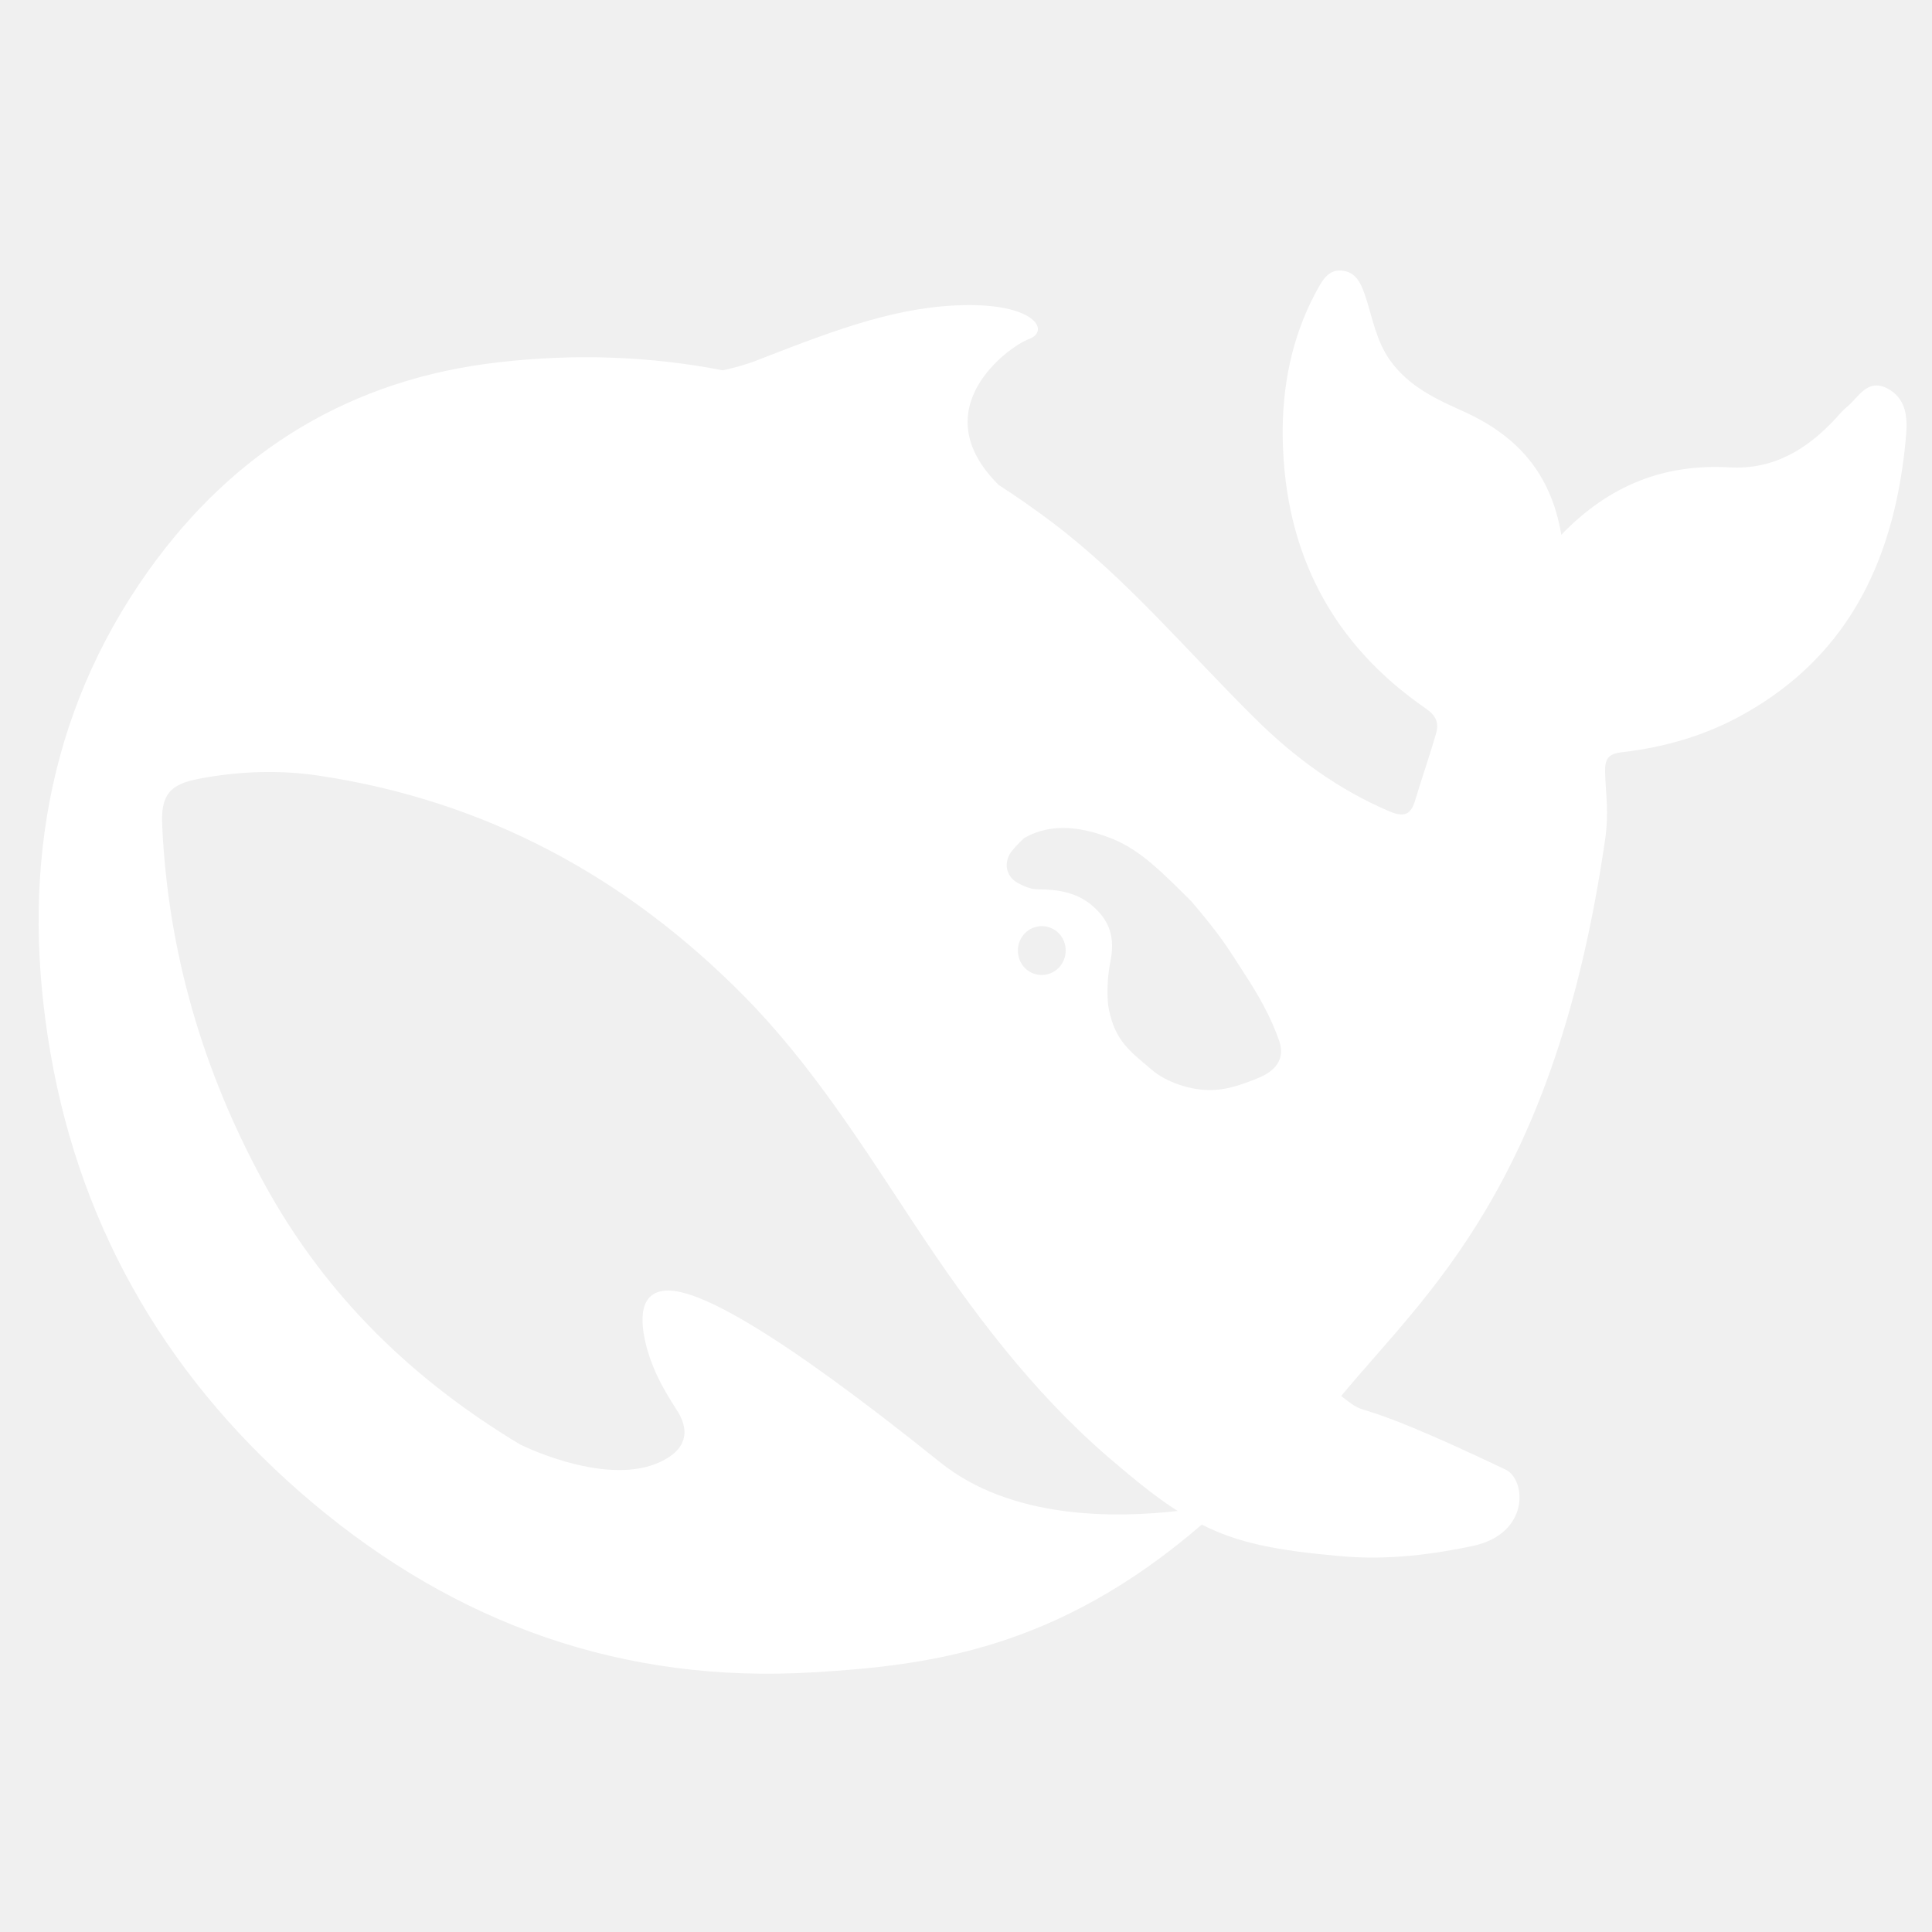
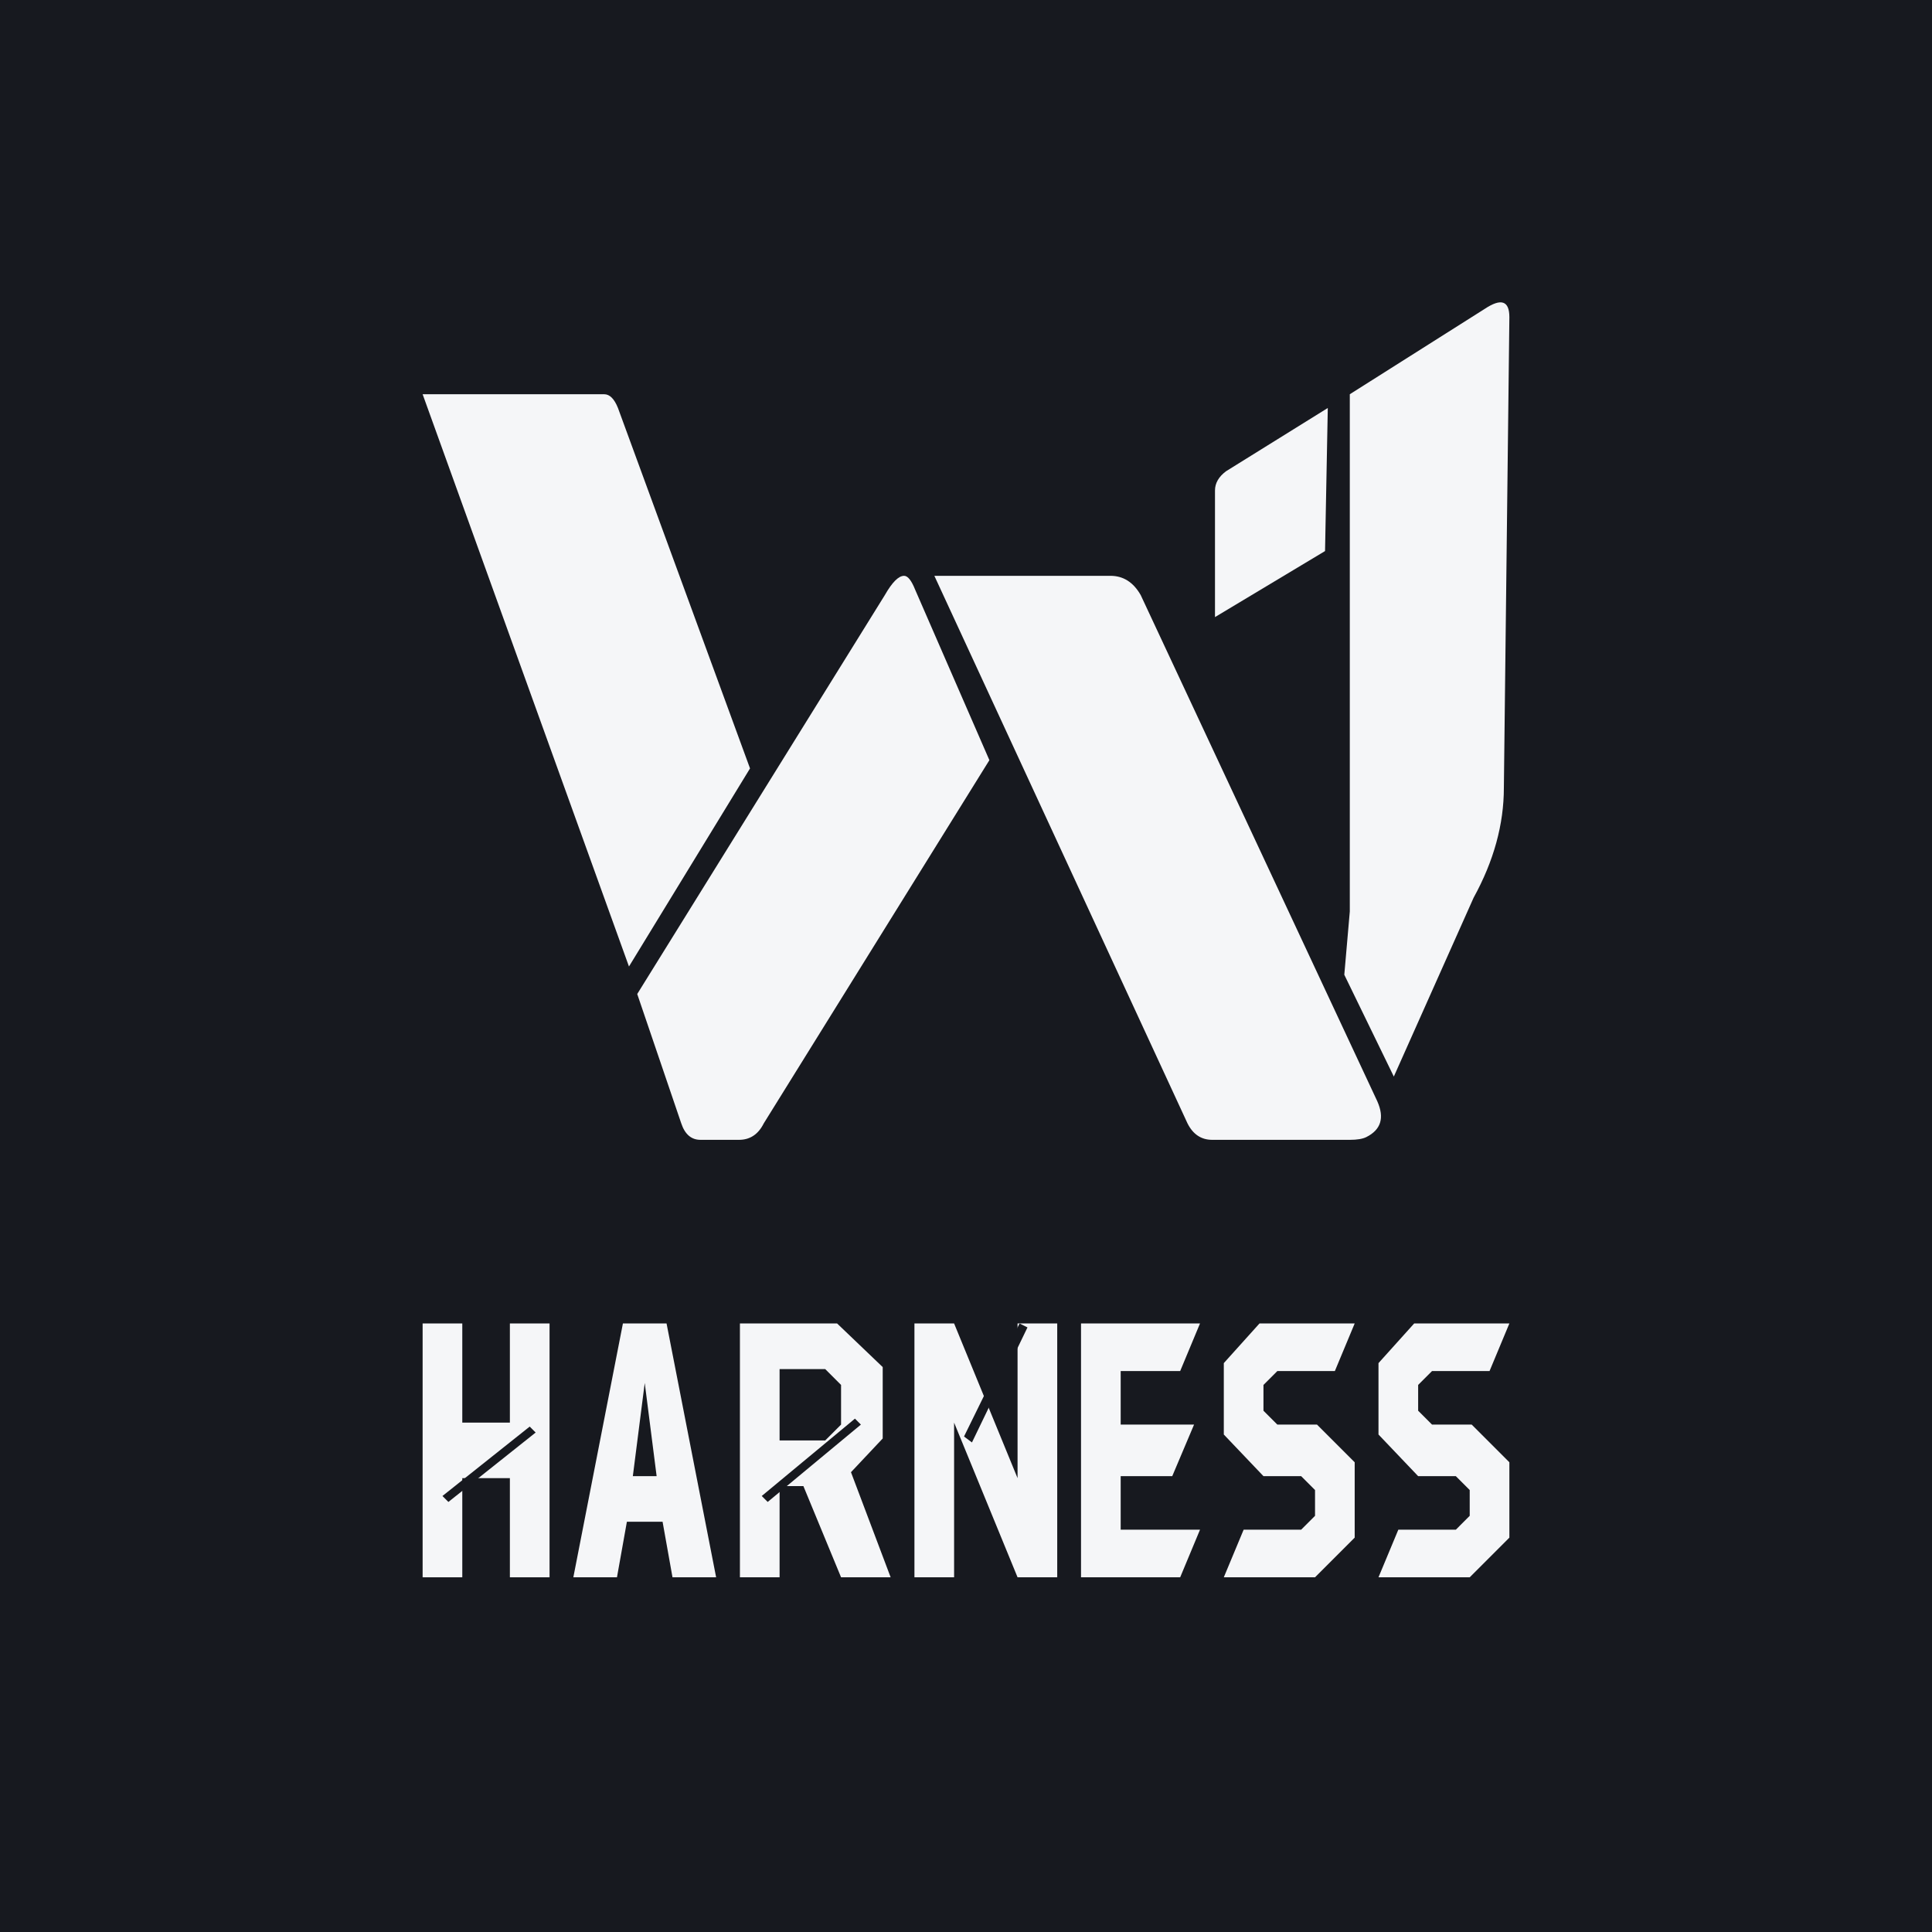
- <svg xmlns="http://www.w3.org/2000/svg" width="50" height="50" viewBox="0 0 50 50" fill="none">
-   <path id="path" d="M48.835 10.048C48.323 9.792 48.102 10.28 47.803 10.528C47.701 10.608 47.614 10.712 47.527 10.808C46.779 11.624 45.905 12.16 44.762 12.096C43.092 12 41.666 12.536 40.406 13.84C40.138 12.232 39.248 11.272 37.893 10.656C37.184 10.336 36.467 10.016 35.97 9.32C35.623 8.824 35.529 8.272 35.356 7.728C35.246 7.4 35.135 7.064 34.765 7.008C34.363 6.944 34.206 7.288 34.048 7.576C33.418 8.752 33.173 10.048 33.197 11.36C33.252 14.312 34.474 16.664 36.9 18.336C37.176 18.528 37.247 18.72 37.16 19C36.995 19.576 36.797 20.136 36.624 20.712C36.514 21.08 36.349 21.16 35.962 21C34.631 20.432 33.481 19.592 32.464 18.576C30.739 16.872 29.179 14.992 27.233 13.52C26.776 13.176 26.319 12.856 25.847 12.552C23.862 10.584 26.107 8.968 26.627 8.776C27.17 8.576 26.816 7.888 25.059 7.896C23.302 7.904 21.695 8.504 19.647 9.304C19.348 9.424 19.032 9.512 18.709 9.584C16.85 9.224 14.92 9.144 12.903 9.376C9.106 9.808 6.073 11.64 3.843 14.768C1.165 18.528 0.534 22.8 1.307 27.256C2.118 31.952 4.466 35.84 8.074 38.88C11.816 42.032 16.125 43.576 21.041 43.28C24.027 43.104 27.352 42.696 31.102 39.456C32.047 39.936 33.04 40.128 34.686 40.272C35.955 40.392 37.176 40.208 38.121 40.008C39.602 39.688 39.499 38.288 38.964 38.032C34.623 35.968 35.576 36.808 34.71 36.128C36.916 33.464 40.24 30.696 41.54 21.728C41.643 21.016 41.556 20.568 41.54 19.992C41.532 19.64 41.611 19.504 42.005 19.464C43.092 19.336 44.148 19.032 45.117 18.488C47.929 16.92 49.064 14.344 49.331 11.256C49.371 10.784 49.324 10.296 48.835 10.048ZM24.326 37.84C20.12 34.464 18.079 33.352 17.236 33.4C16.448 33.448 16.59 34.368 16.763 34.968C16.944 35.56 17.181 35.968 17.512 36.488C17.74 36.832 17.898 37.344 17.283 37.728C15.928 38.584 13.573 37.44 13.462 37.384C10.721 35.736 8.428 33.56 6.813 30.584C5.253 27.72 4.348 24.648 4.198 21.368C4.158 20.576 4.387 20.296 5.159 20.152C6.175 19.96 7.223 19.92 8.239 20.072C12.533 20.712 16.189 22.672 19.253 25.776C21.002 27.544 22.325 29.656 23.689 31.72C25.138 33.912 26.698 36 28.683 37.712C29.384 38.312 29.943 38.768 30.479 39.104C28.864 39.288 26.17 39.328 24.326 37.84ZM26.343 24.6C26.343 24.248 26.619 23.968 26.966 23.968C27.044 23.968 27.115 23.984 27.178 24.008C27.265 24.04 27.344 24.088 27.407 24.16C27.517 24.272 27.58 24.432 27.58 24.6C27.58 24.952 27.304 25.232 26.957 25.232C26.611 25.232 26.343 24.952 26.343 24.6ZM32.606 27.88C32.205 28.048 31.803 28.192 31.416 28.208C30.818 28.24 30.164 27.992 29.81 27.688C29.258 27.216 28.864 26.952 28.699 26.128C28.628 25.776 28.668 25.232 28.73 24.92C28.872 24.248 28.714 23.816 28.25 23.424C27.872 23.104 27.391 23.016 26.863 23.016C26.666 23.016 26.485 22.928 26.351 22.856C26.13 22.744 25.949 22.464 26.123 22.12C26.178 22.008 26.446 21.736 26.509 21.688C27.226 21.272 28.053 21.408 28.817 21.72C29.526 22.016 30.061 22.56 30.834 23.328C31.622 24.256 31.763 24.512 32.212 25.208C32.567 25.752 32.89 26.312 33.11 26.952C33.245 27.352 33.071 27.68 32.606 27.88Z" fill="#fff" fill-opacity="1" fill-rule="nonzero" />
+ <svg xmlns="http://www.w3.org/2000/svg" width="1024" height="1024" viewBox="0 0 1024 1024" color="#F5F6F8" fill="currentColor" role="img">
+   <rect width="1024" height="1024" fill="#17191F" />
+   <g transform="translate(224 155) scale(1.458228) translate(-47 -95)">
+     <g fill="currentColor">
+       <g transform="translate(-692 -585)">
+         <path d="M739 717H805Q808 717 810 722L858 853L814 925Z" />
+         <path d="M914 783Q916 783 918 788L945 850L863 982Q860 988 854 988H840Q835 988 833 982L817 935L907 790Q911 783 914 783Z" />
+         <path d="M925 783H989Q996 783 1000 790L1086 974Q1090 983 1082 987Q1080 988 1076 988H1026Q1020 988 1017 982Z" />
+         <path d="M1027 752Q1027 748 1031 745L1068 722L1067 774L1027 798Z" />
+         <path d="M1076 717L1125 686Q1134 680 1134 689L1132 860Q1132 880 1121 900L1092 965L1074 928L1076 905Z" />
+       </g>
+     </g>
+   </g>
+   <g transform="translate(224 701.4599) scale(1.051095) translate(0 0)">
+     <defs>
+       <mask id="harness-dark-s-word-harness-cuts" maskUnits="userSpaceOnUse" x="-1" y="-1" width="550" height="130">
+         <rect x="-1" y="-1" width="550" height="130" fill="white" />
+         <path d="M10 87L54 52L57 55L13 90Z M171 87L218 48L221 51L174 90Z M273 57L301 0L305 2L277 60Z" fill="black" />
+       </mask>
+     </defs>
+     <g mask="url(#harness-dark-s-word-harness-cuts)">
+       <path d="M0 0H20V50H44V0H64V128H44V78H20V128H0Z" />
+       <path fill-rule="evenodd" transform="translate(76 0)" d="M0 128L25 0H47L72 128H50L45 100H27L22 128ZM36 30L30 77H42Z" />
+       <path fill-rule="evenodd" transform="translate(160 0)" d="M0 0H49L72 22V58L56 75L76 128H51L32 82H20V128H0ZM20 23V59H43L51 51V31L43 23Z" />
+       <path transform="translate(248 0)" d="M0 128V0H20L52 78V0H72V128H52L20 50V128Z" />
+       <path transform="translate(332 0)" d="M0 0H60L50 24H20V51H57L46 77H20V104H60L50 128H0Z" />
+       <path transform="translate(404 0)" d="M18 0H66L56 24H27L20 31V44L27 51H47L66 70V108L46 128H0L10 104H39L46 97V84L39 77H20L0 56V20Z" />
+       <path transform="translate(482 0)" d="M18 0H66L56 24H27L20 31V44L27 51H47L66 70V108L46 128H0L10 104H39L46 97V84L39 77H20L0 56V20Z" />
+     </g>
+   </g>
</svg>
